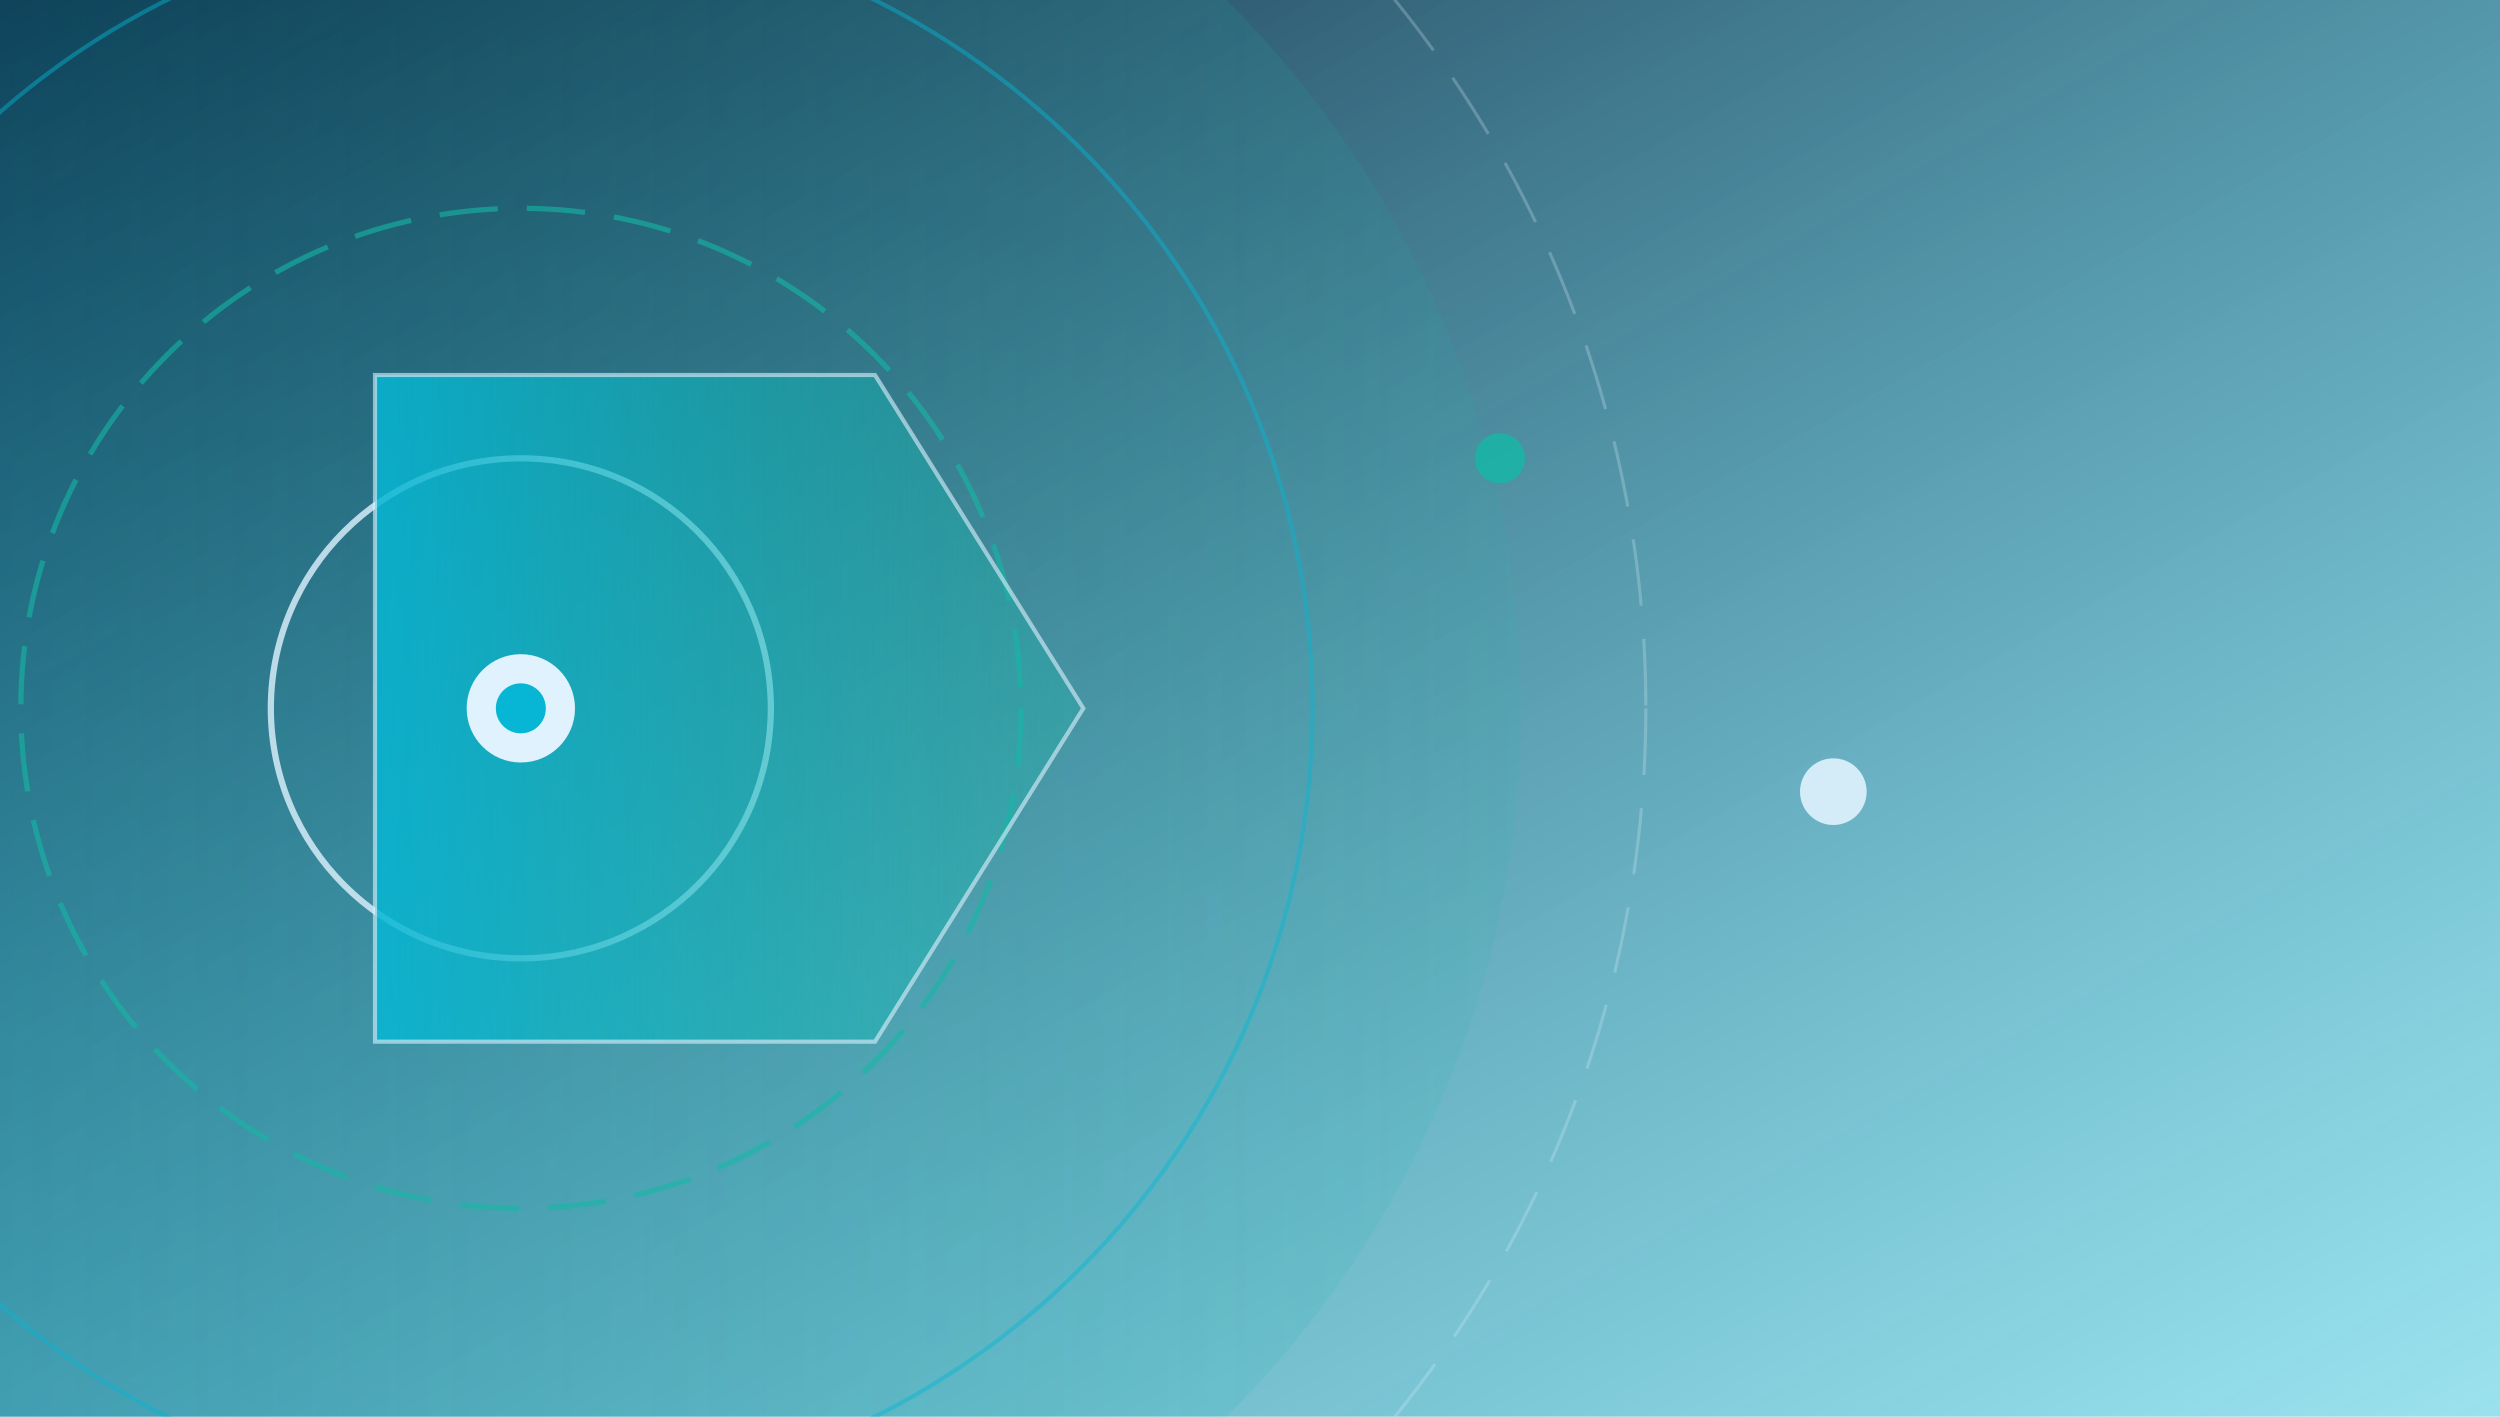
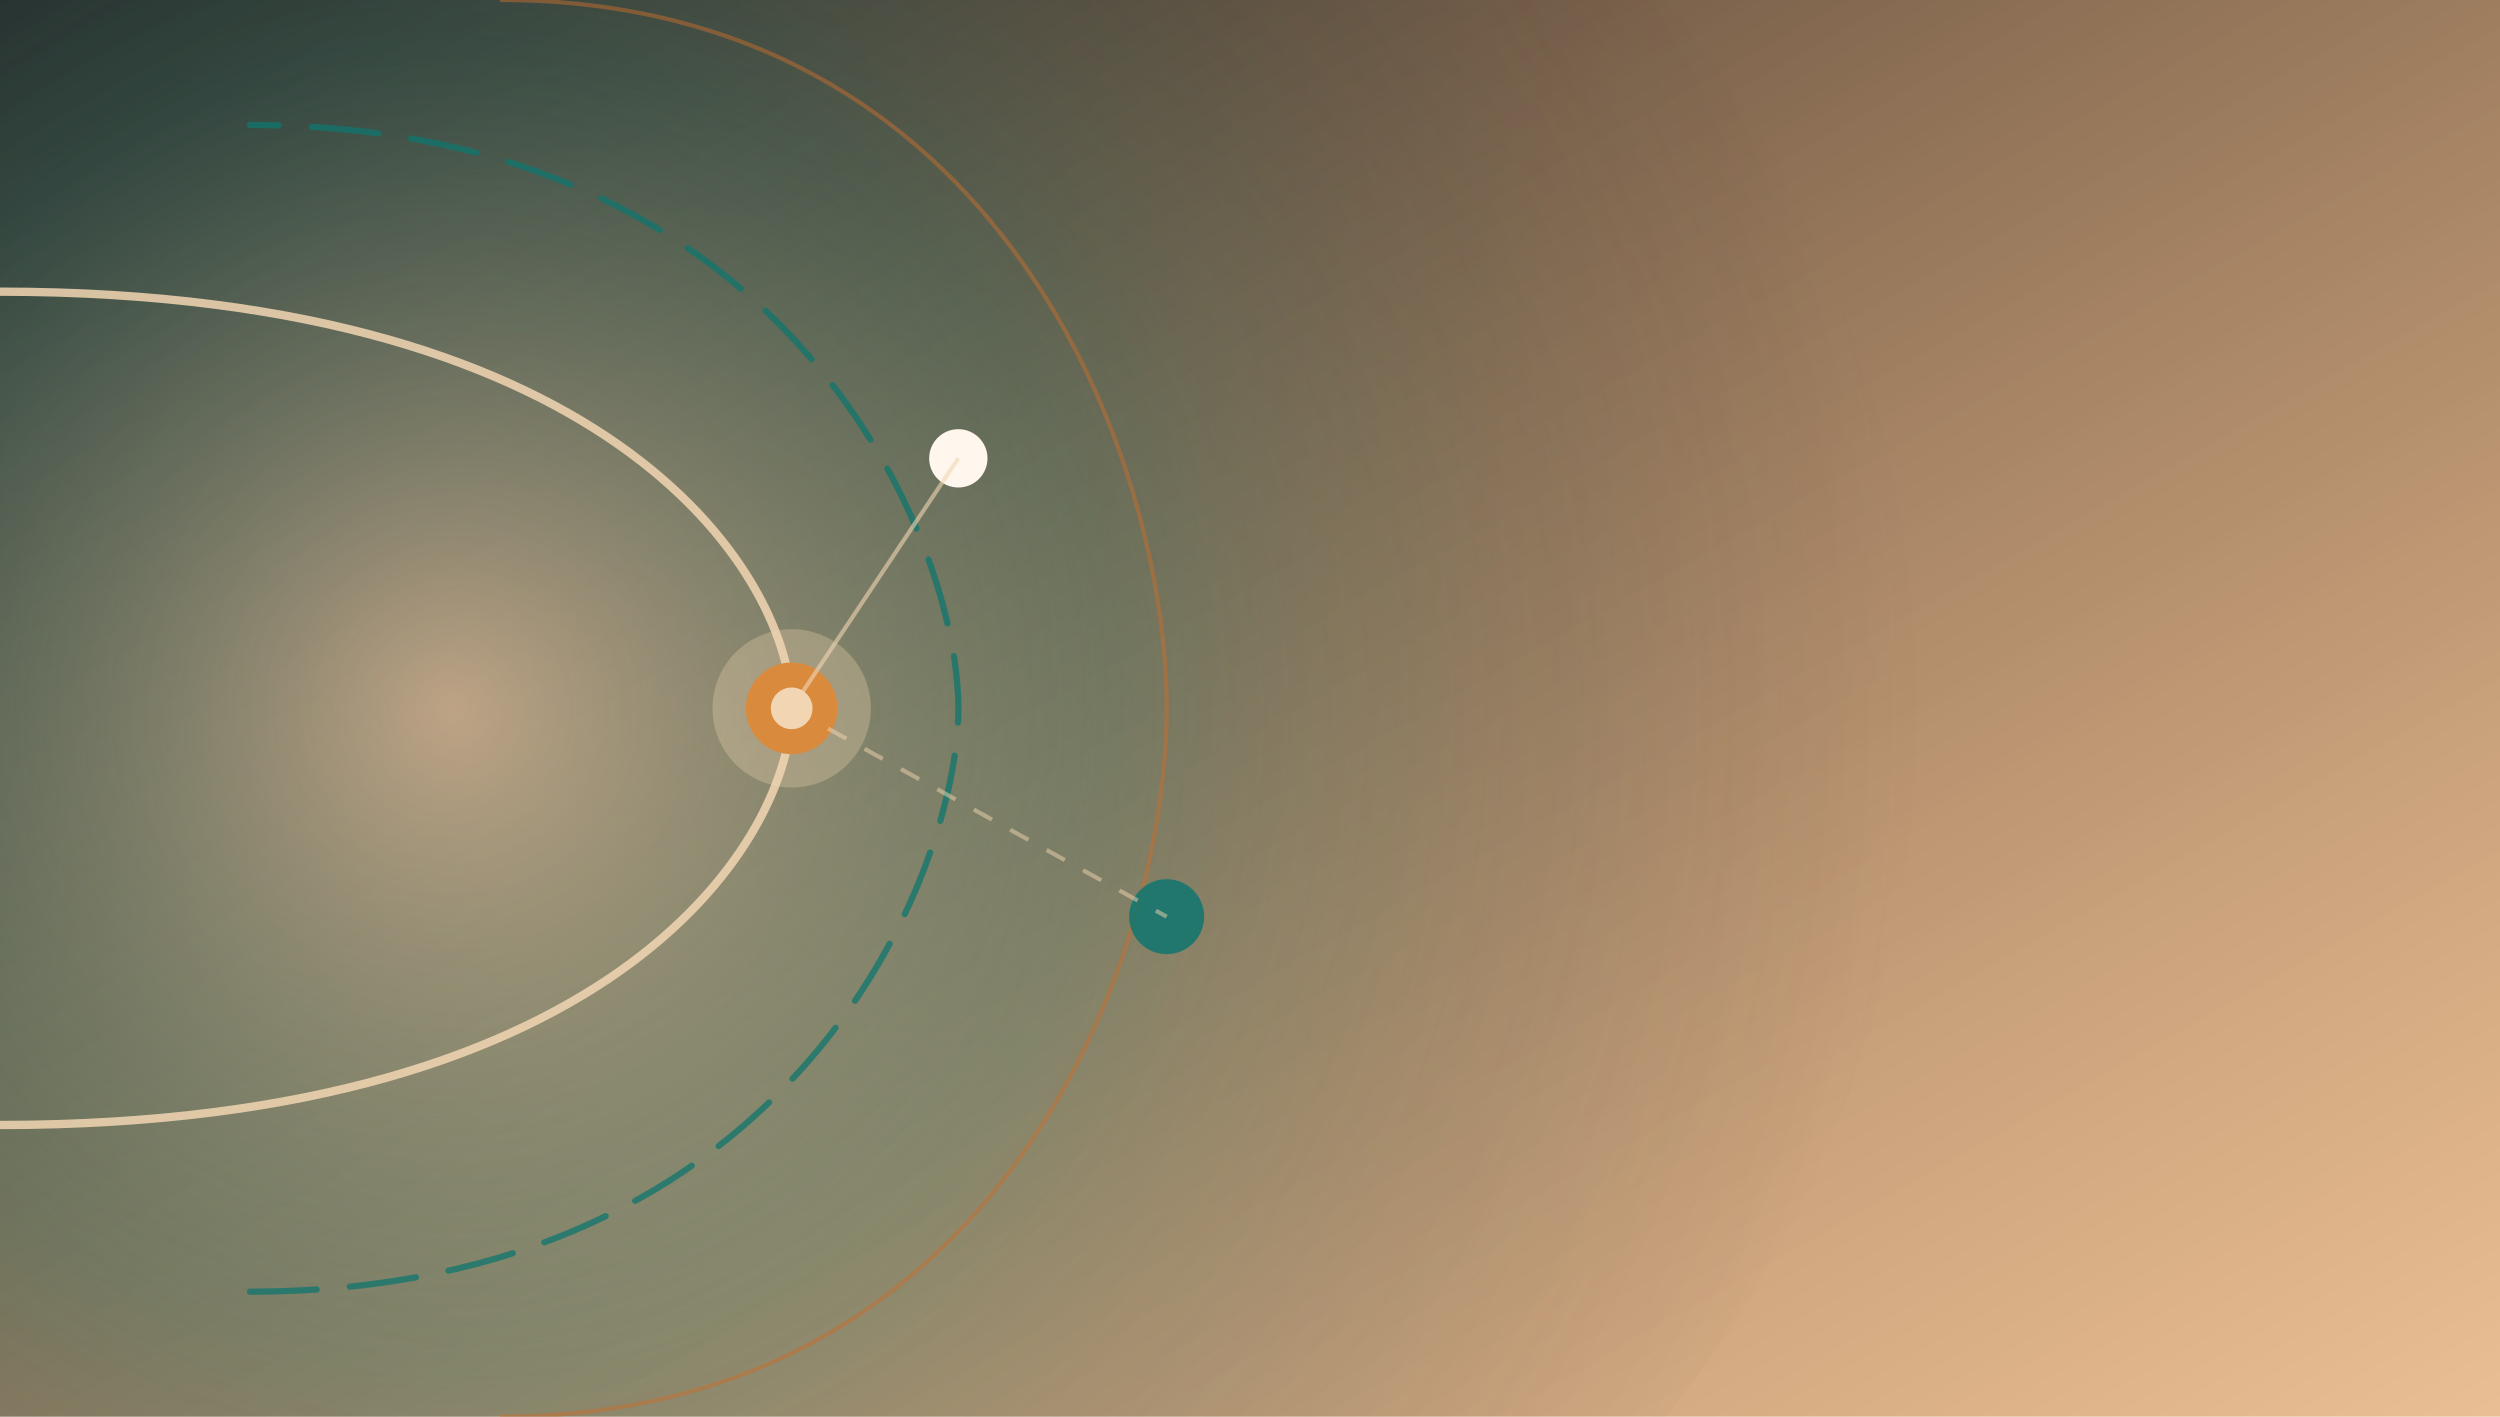
<svg xmlns="http://www.w3.org/2000/svg" viewBox="0 0 1200 680" preserveAspectRatio="xMidYMid slice" width="100%" height="100%">
  <defs>
-     <linearGradient id="g_call_5" x1="0%" y1="0%" x2="100%" y2="100%">
-       <stop offset="0%" stop-color="#101d36" />
-       <stop offset="100%" stop-color="#06b6d4" stop-opacity="0.4" />
+     <linearGradient id="grad_call_5" x1="0%" y1="0%" x2="100%" y2="100%">
+       <stop offset="0%" stop-color="#2b2625" />
+       <stop offset="100%" stop-color="#D98A3D" stop-opacity="0.55" />
    </linearGradient>
-     <linearGradient id="glow_call_5" x1="0%" y1="0%" x2="100%" y2="0%">
-       <stop offset="0%" stop-color="#06b6d4" stop-opacity="0.85" />
-       <stop offset="100%" stop-color="#14b8a6" stop-opacity="0.25" />
-     </linearGradient>
+     <radialGradient id="glow_call_5" cx="35%" cy="50%" r="65%">
+       <stop offset="0%" stop-color="#F2D6B3" stop-opacity="0.85" />
+       <stop offset="45%" stop-color="#0F766E" stop-opacity="0.4" />
+       <stop offset="100%" stop-color="#2b2625" stop-opacity="0" />
+     </radialGradient>
  </defs>
-   <rect width="1200" height="680" fill="url(#g_call_5)" />
-   <circle cx="250" cy="340" r="480" fill="url(#glow_call_5)" opacity="0.35" />
-   <circle cx="250" cy="340" r="120" fill="none" stroke="#e0f2fe" stroke-width="3" stroke-opacity="0.8" />
-   <circle cx="250" cy="340" r="240" fill="none" stroke="#14b8a6" stroke-width="2.5" stroke-opacity="0.6" stroke-dasharray="28 14" />
-   <circle cx="250" cy="340" r="380" fill="none" stroke="#06b6d4" stroke-width="2" stroke-opacity="0.45" />
-   <circle cx="250" cy="340" r="540" fill="none" stroke="#e0f2fe" stroke-width="1.5" stroke-opacity="0.25" stroke-dasharray="32 16" />
-   <path d="M 180 180 L 420 180 L 520 340 L 420 500 L 180 500 Z" fill="url(#glow_call_5)" stroke="#e0f2fe" stroke-width="2" stroke-opacity="0.6" />
-   <circle cx="250" cy="340" r="26" fill="#e0f2fe" />
-   <circle cx="250" cy="340" r="12" fill="#06b6d4" />
-   <circle cx="720" cy="220" r="12" fill="#14b8a6" fill-opacity="0.8" />
-   <circle cx="880" cy="380" r="16" fill="#e0f2fe" fill-opacity="0.9" />
+   <rect width="1200" height="680" fill="url(#grad_call_5)" />
+   <circle cx="380" cy="340" r="540" fill="url(#glow_call_5)" opacity="0.65" />
+   <path d="M 0 540 C 300 540 380 400 380 340 C 380 280 300 140 0 140" fill="none" stroke="#F2D6B3" stroke-width="4" stroke-opacity="0.85" stroke-linecap="round" />
+   <path d="M 120 620 C 380 620 460 420 460 340 C 460 260 380 60 120 60" fill="none" stroke="#0F766E" stroke-width="3" stroke-opacity="0.75" stroke-dasharray="32 16" stroke-linecap="round" />
+   <path d="M 240 680 C 480 680 560 460 560 340 C 560 220 480 0 240 0" fill="none" stroke="#C76F2E" stroke-width="2" stroke-opacity="0.5" />
+   <circle cx="380" cy="340" r="38" fill="#F2D6B3" opacity="0.3" />
+   <circle cx="380" cy="340" r="22" fill="#D98A3D" />
+   <circle cx="380" cy="340" r="10" fill="#F2D6B3" />
+   <circle cx="460" cy="220" r="14" fill="#FFF7ED" />
+   <circle cx="560" cy="440" r="18" fill="#0F766E" opacity="0.85" />
+   <line x1="380" y1="340" x2="460" y2="220" stroke="#F2D6B3" stroke-width="2" stroke-opacity="0.6" />
+   <line x1="380" y1="340" x2="560" y2="440" stroke="#F2D6B3" stroke-width="2" stroke-opacity="0.5" stroke-dasharray="10 10" />
</svg>
